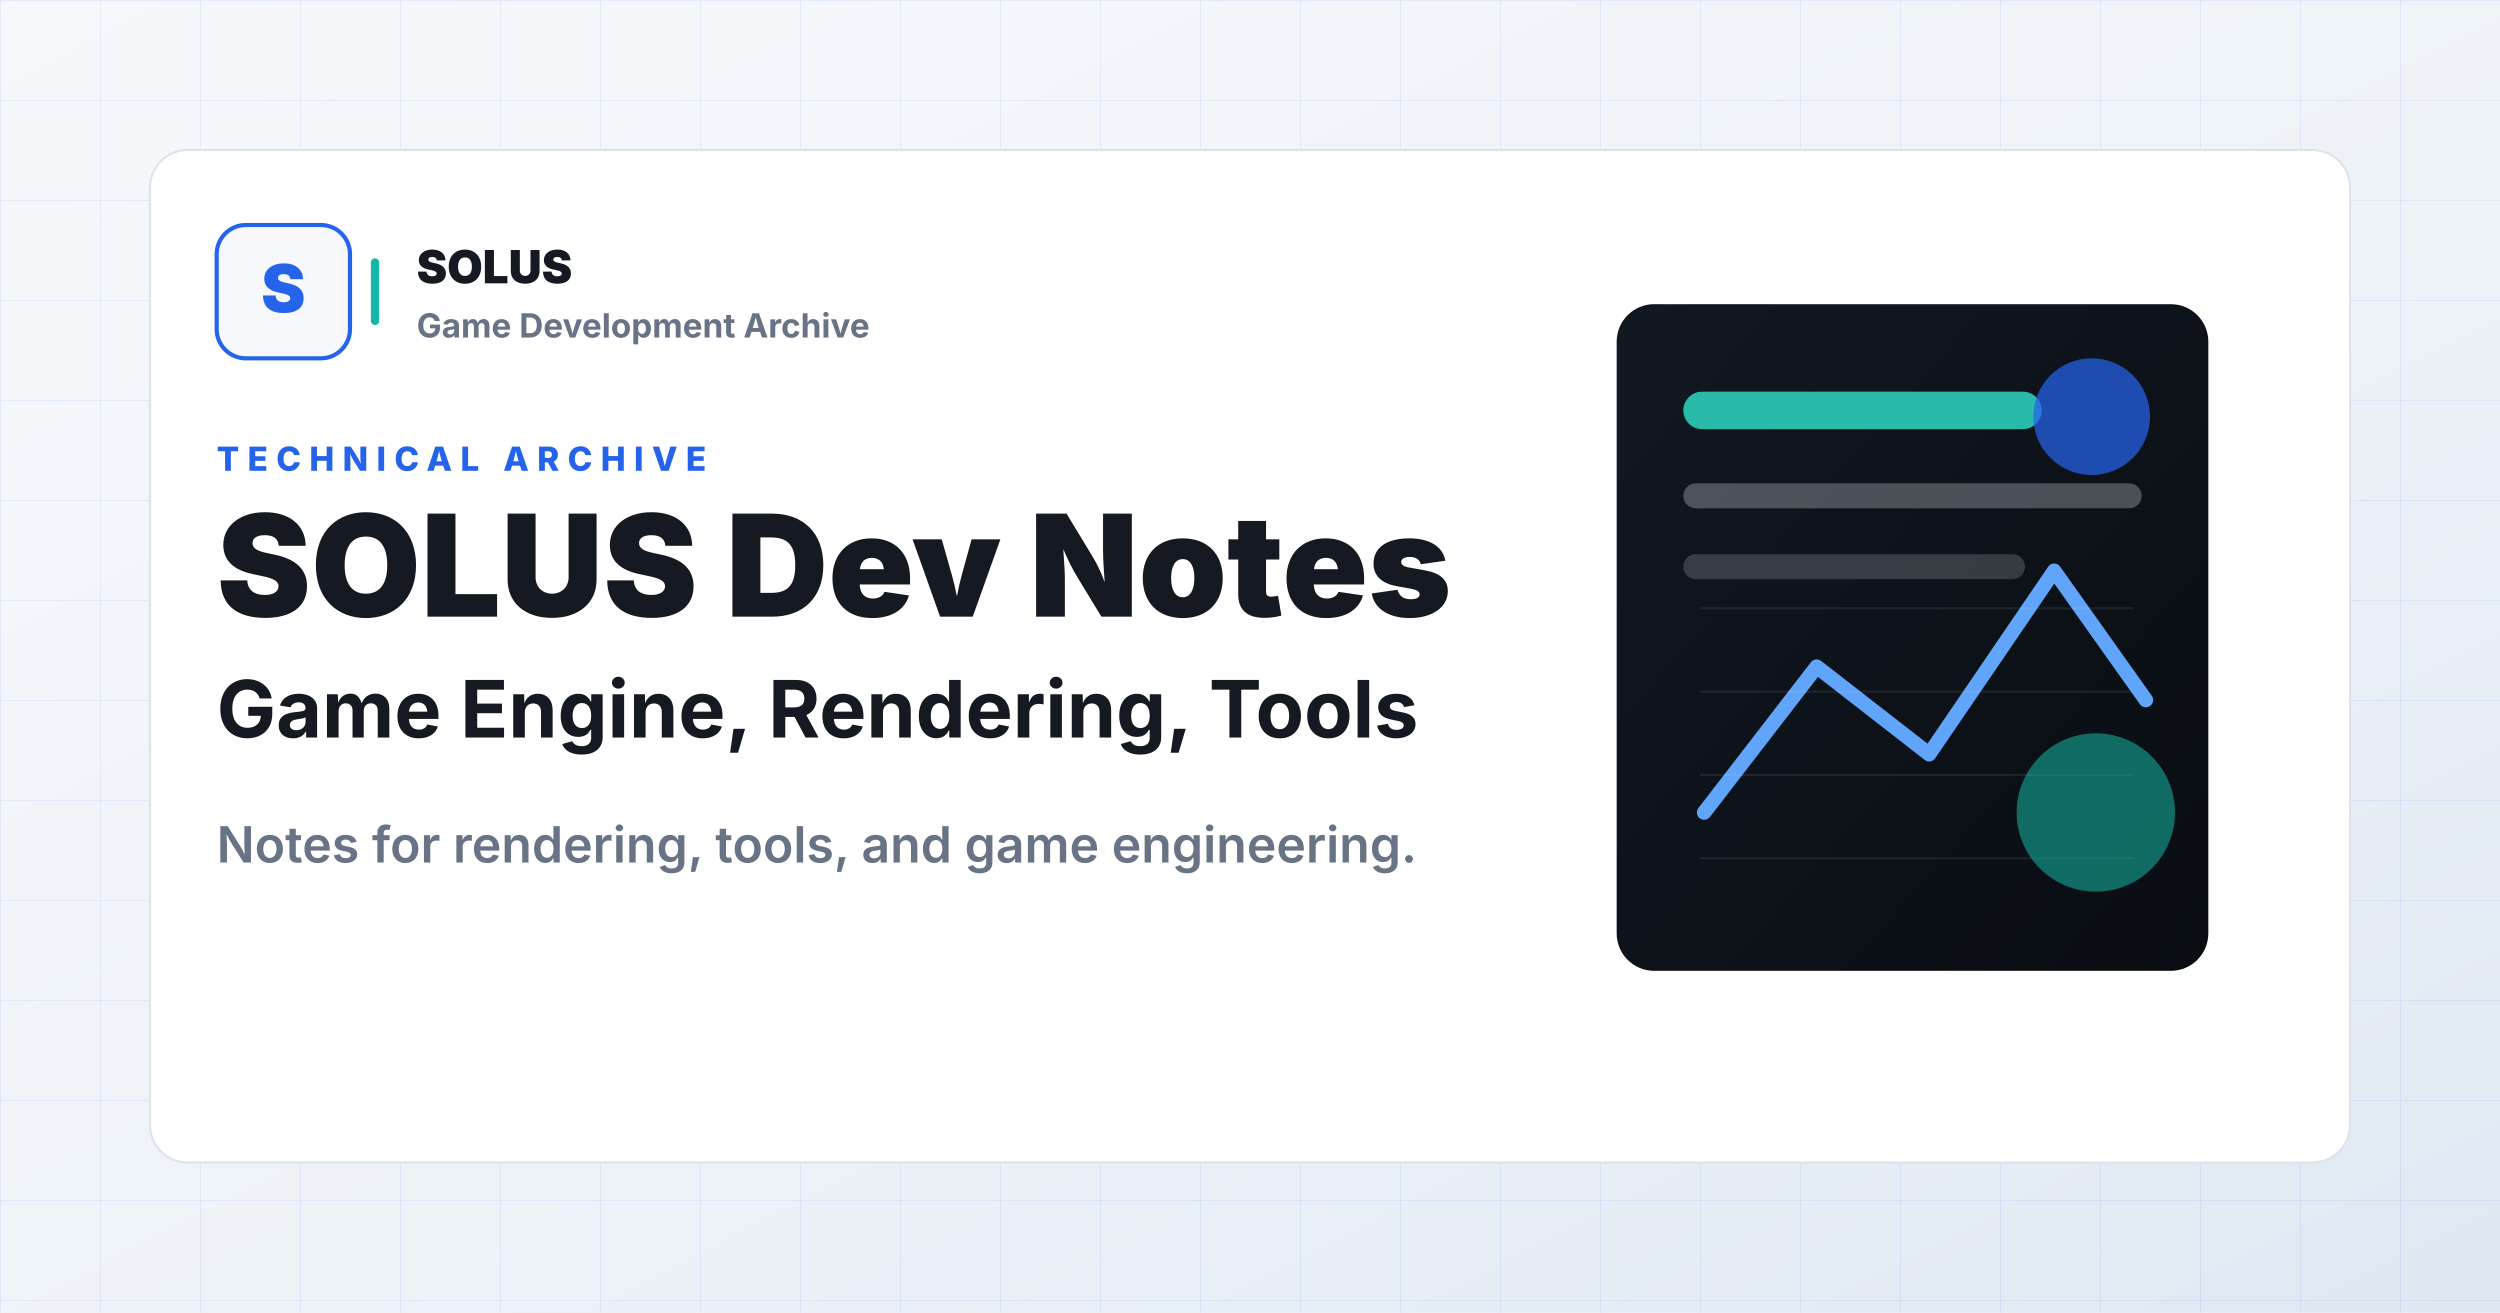
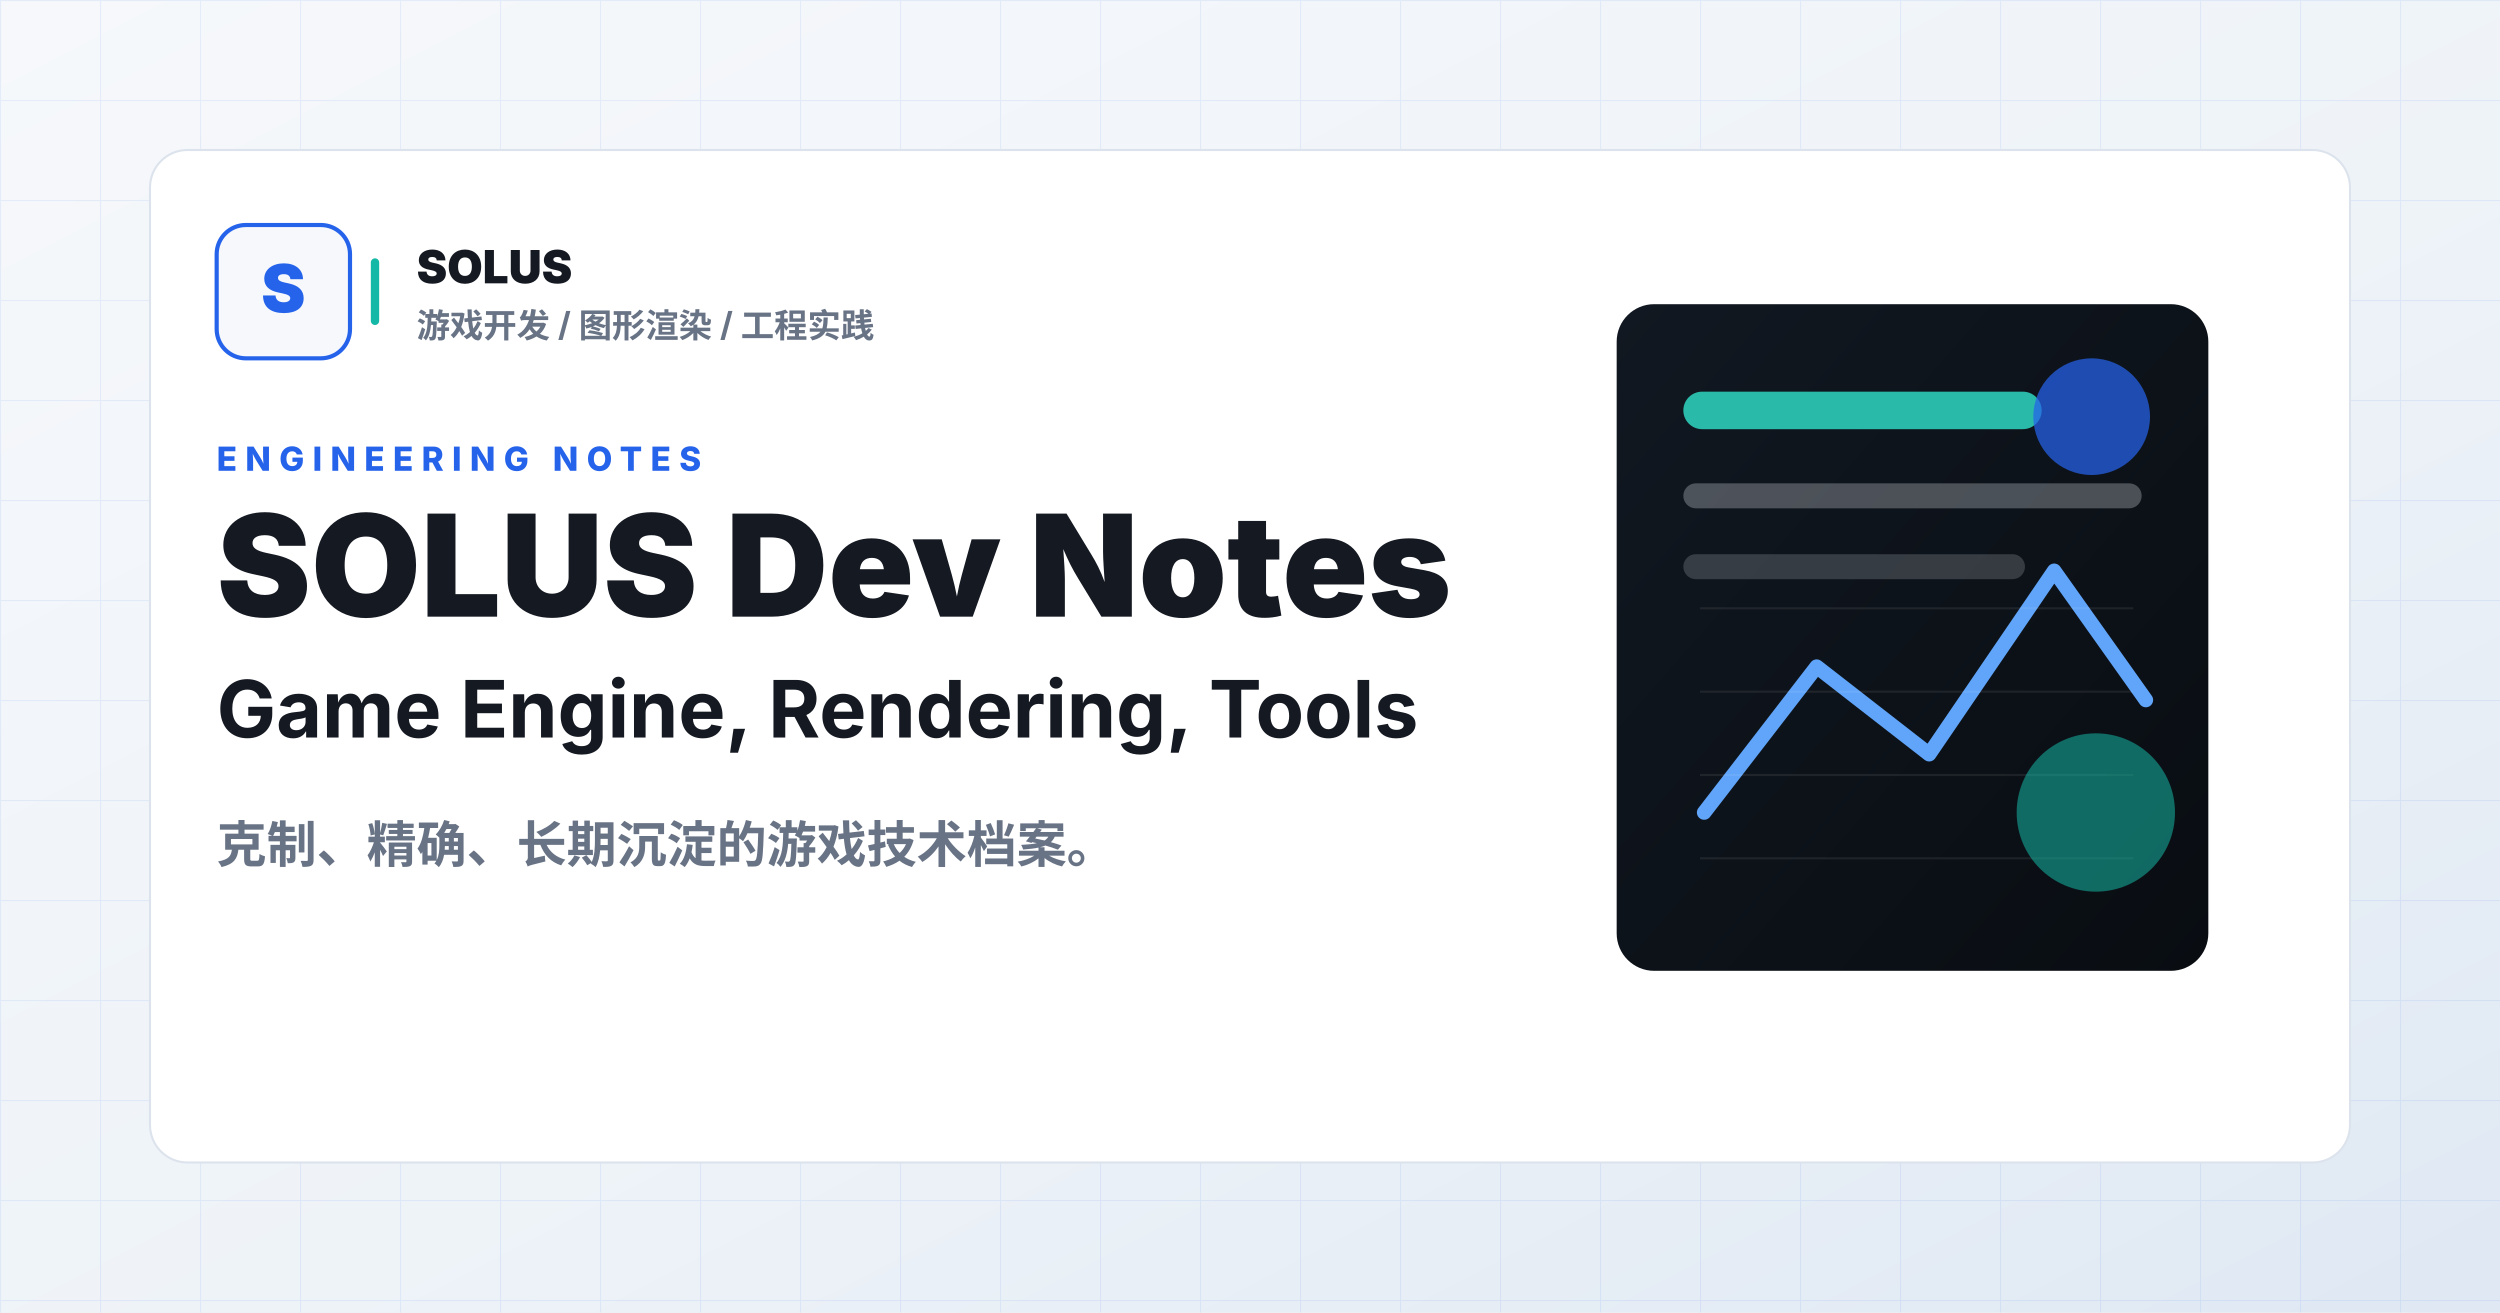
<svg xmlns="http://www.w3.org/2000/svg" viewBox="0 0 1200 630" role="img" aria-label="SOLUS Dev Notes">
  <defs>
    <linearGradient id="bg" x1="0" y1="0" x2="1" y2="1">
      <stop offset="0" stop-color="#f6f8fb" />
      <stop offset="0.56" stop-color="#eef3f8" />
      <stop offset="1" stop-color="#dfe8f3" />
    </linearGradient>
    <pattern id="grid" width="48" height="48" patternUnits="userSpaceOnUse">
      <path d="M48 0H0v48" fill="none" stroke="#2563eb" stroke-opacity=".08" />
    </pattern>
    <linearGradient id="panel" x1="0" y1="0" x2="1" y2="1">
      <stop offset="0" stop-color="#111821" />
      <stop offset="1" stop-color="#090d12" />
    </linearGradient>
  </defs>
  <rect width="1200" height="630" fill="url(#bg)" />
  <rect width="1200" height="630" fill="url(#grid)" />
  <rect x="72" y="72" width="1056" height="486" rx="18" fill="#fff" stroke="#dce3ec" />
  <g transform="translate(104 108)">
    <rect width="64" height="64" rx="14" fill="#f6f8fb" stroke="#2563eb" stroke-width="2" />
    <text x="32" y="42" text-anchor="middle" fill="#2563eb" font-family="Inter, Arial, sans-serif" font-size="32" font-weight="900">S</text>
    <rect x="74" y="16" width="4" height="32" rx="2" fill="#14b8a6" />
    <text x="96" y="28" fill="#151922" font-family="Inter, Arial, sans-serif" font-size="22" font-weight="900">SOLUS</text>
-     <text x="96" y="54" fill="#687385" font-family="Inter, Arial, sans-serif" font-size="16" font-weight="700">Game Development Archive</text>
+     <text x="96" y="54" fill="#687385" font-family="Inter, Microsoft YaHei, Arial, sans-serif" font-size="16" font-weight="700">游戏开发 / 图形渲染 / 工程实践</text>
  </g>
  <g transform="translate(104 226)">
-     <text fill="#2563eb" font-family="Inter, Arial, sans-serif" font-size="16" font-weight="800" letter-spacing="4">TECHNICAL ARCHIVE</text>
+     <text fill="#2563eb" font-family="Inter, Arial, sans-serif" font-size="16" font-weight="800" letter-spacing="4">ENGINEERING NOTES</text>
    <text y="70" fill="#151922" font-family="Inter, Arial, sans-serif" font-size="68" font-weight="850">SOLUS Dev Notes</text>
    <text y="128" fill="#151922" font-family="Inter, Arial, sans-serif" font-size="38" font-weight="750">Game Engine, Rendering, Tools</text>
-     <text y="188" fill="#687385" font-family="Inter, Arial, sans-serif" font-size="24" font-weight="600">Notes for rendering, tools, and game engineering.</text>
+     <text y="188" fill="#687385" font-family="Inter, Microsoft YaHei, Arial, sans-serif" font-size="24" font-weight="600">克制、精确、长期沉淀的游戏技术档案。</text>
  </g>
  <g transform="translate(776 146)">
    <rect width="284" height="320" rx="18" fill="url(#panel)" />
    <rect x="32" y="42" width="172" height="18" rx="9" fill="#2dd4bf" opacity=".86" />
    <rect x="32" y="86" width="220" height="12" rx="6" fill="#edf2f7" opacity=".28" />
    <rect x="32" y="120" width="164" height="12" rx="6" fill="#edf2f7" opacity=".18" />
    <path d="M42 244l54-70 54 42 60-88 44 62" fill="none" stroke="#60a5fa" stroke-width="7" stroke-linecap="round" stroke-linejoin="round" />
    <path d="M40 266h208M40 226h208M40 186h208M40 146h208" stroke="#edf2f7" stroke-opacity=".08" />
    <circle cx="228" cy="54" r="28" fill="#2563eb" opacity=".72" />
    <circle cx="230" cy="244" r="38" fill="#14b8a6" opacity=".54" />
  </g>
</svg>
